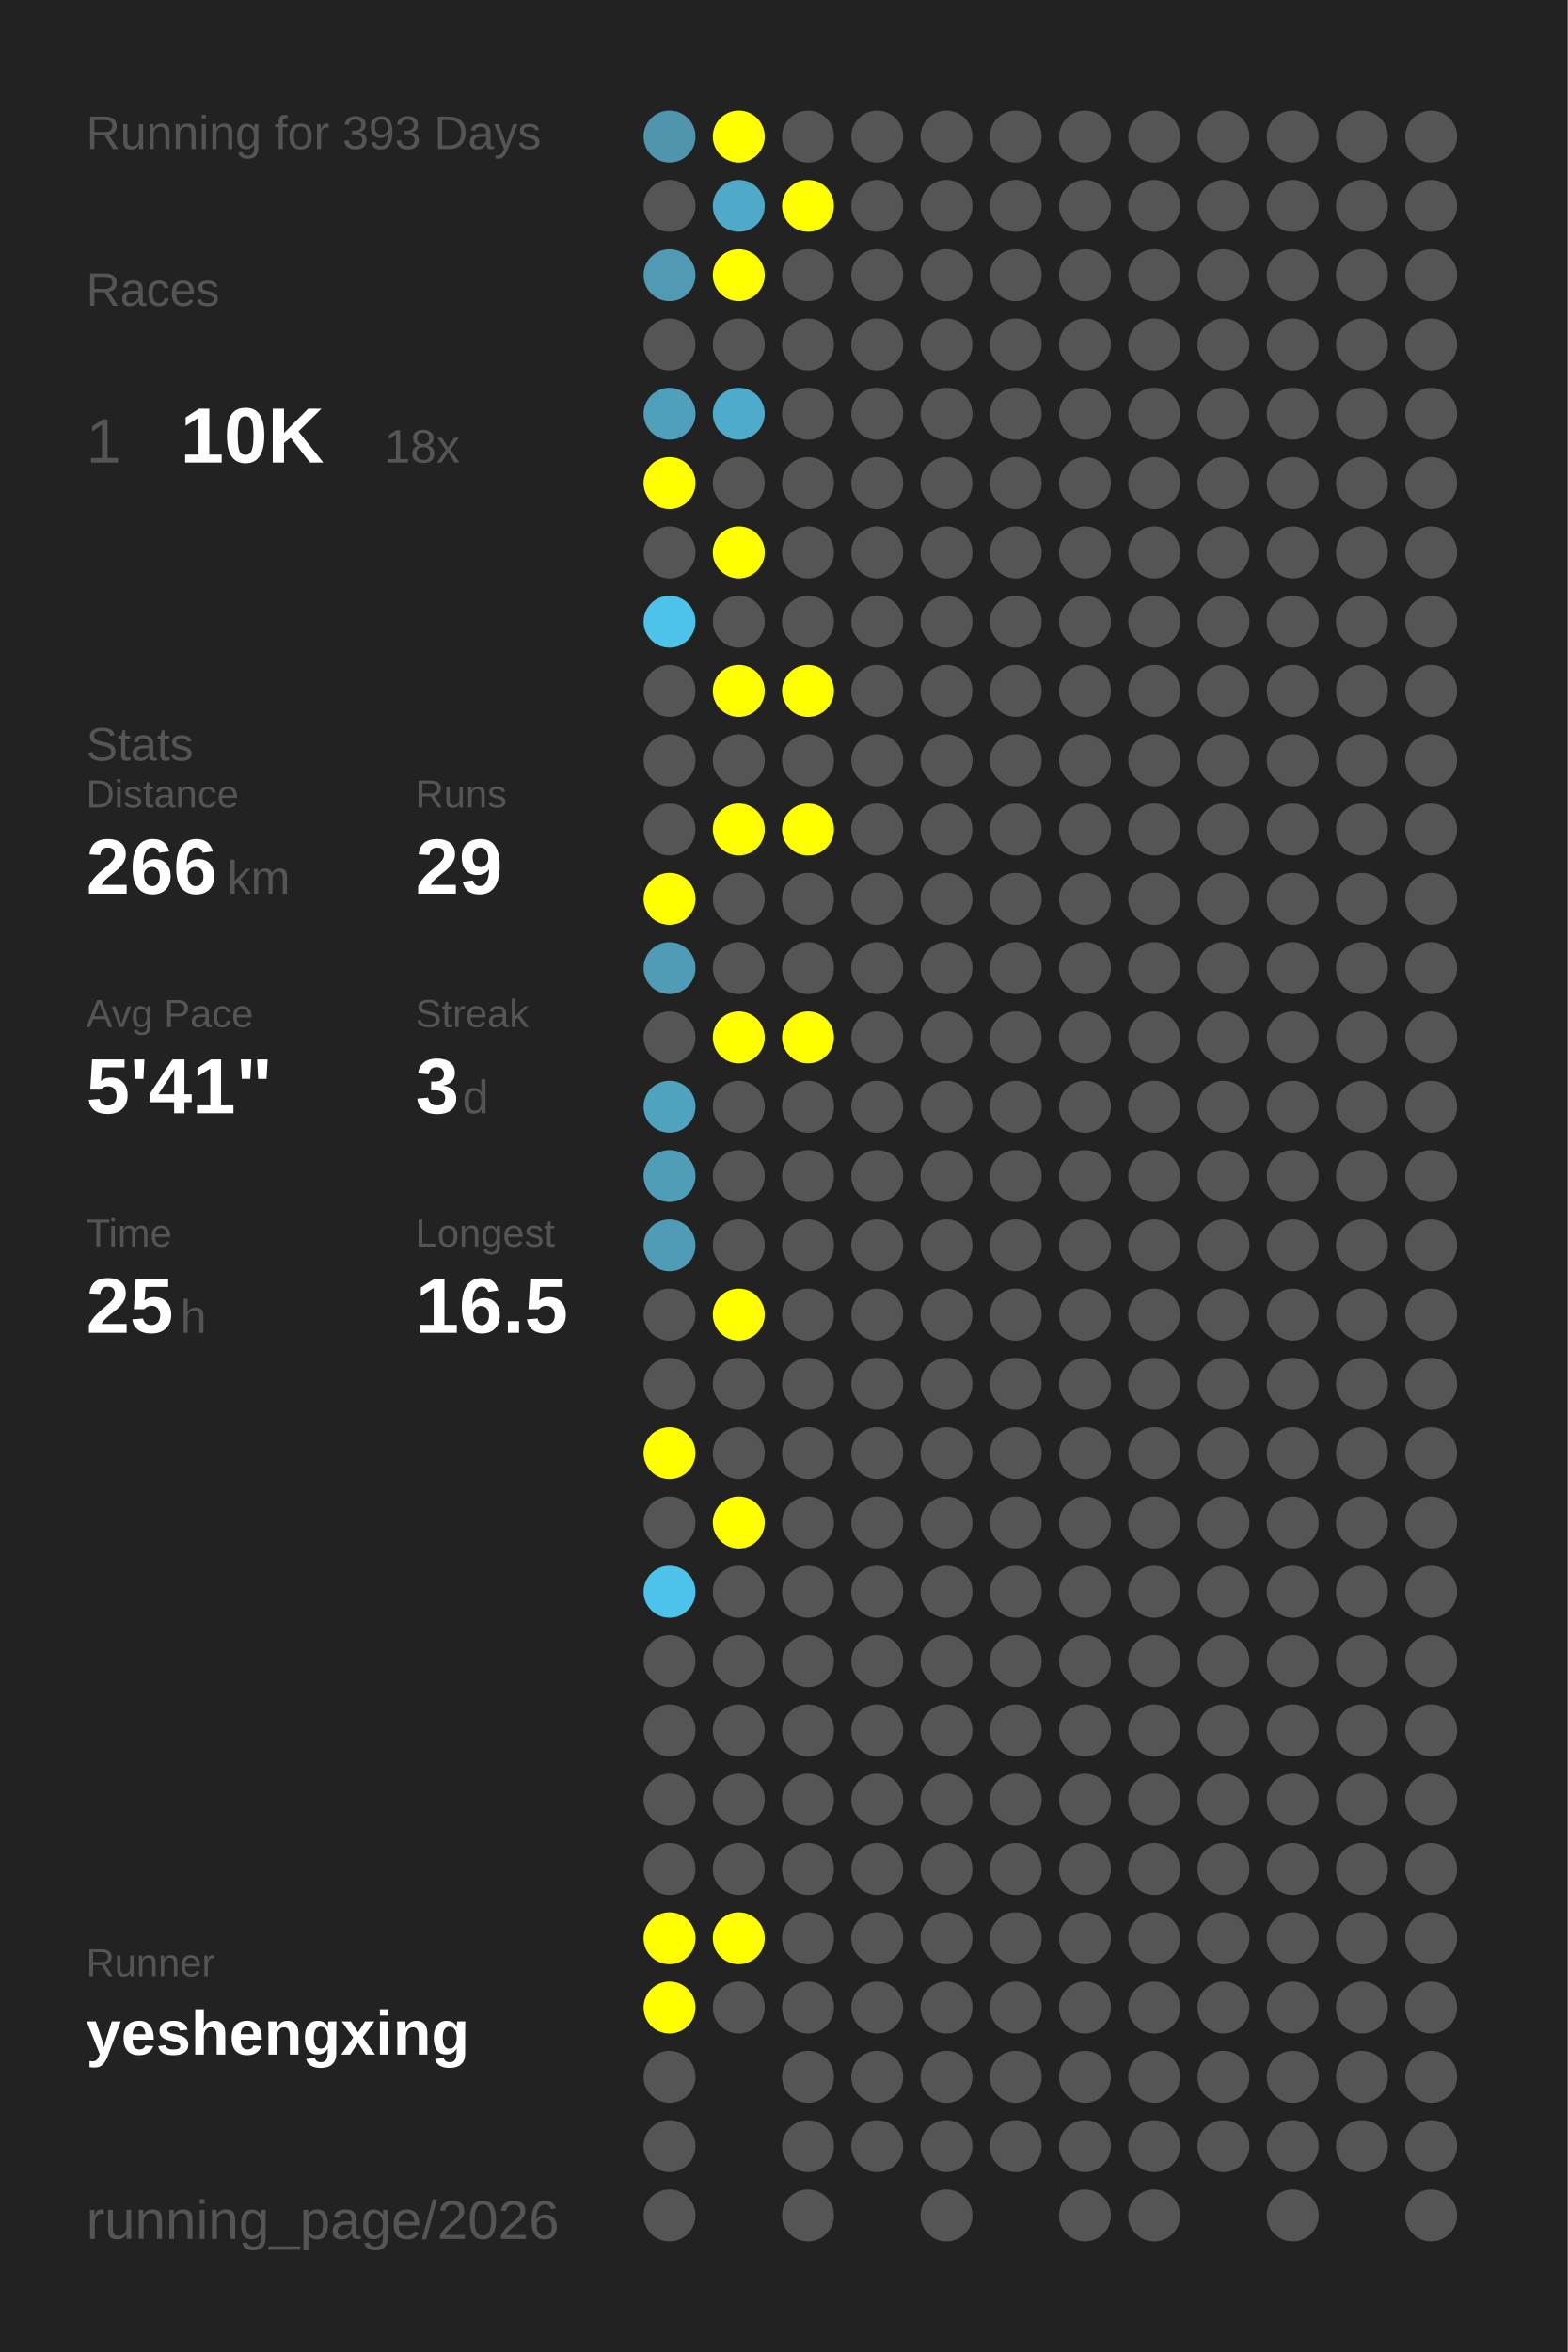
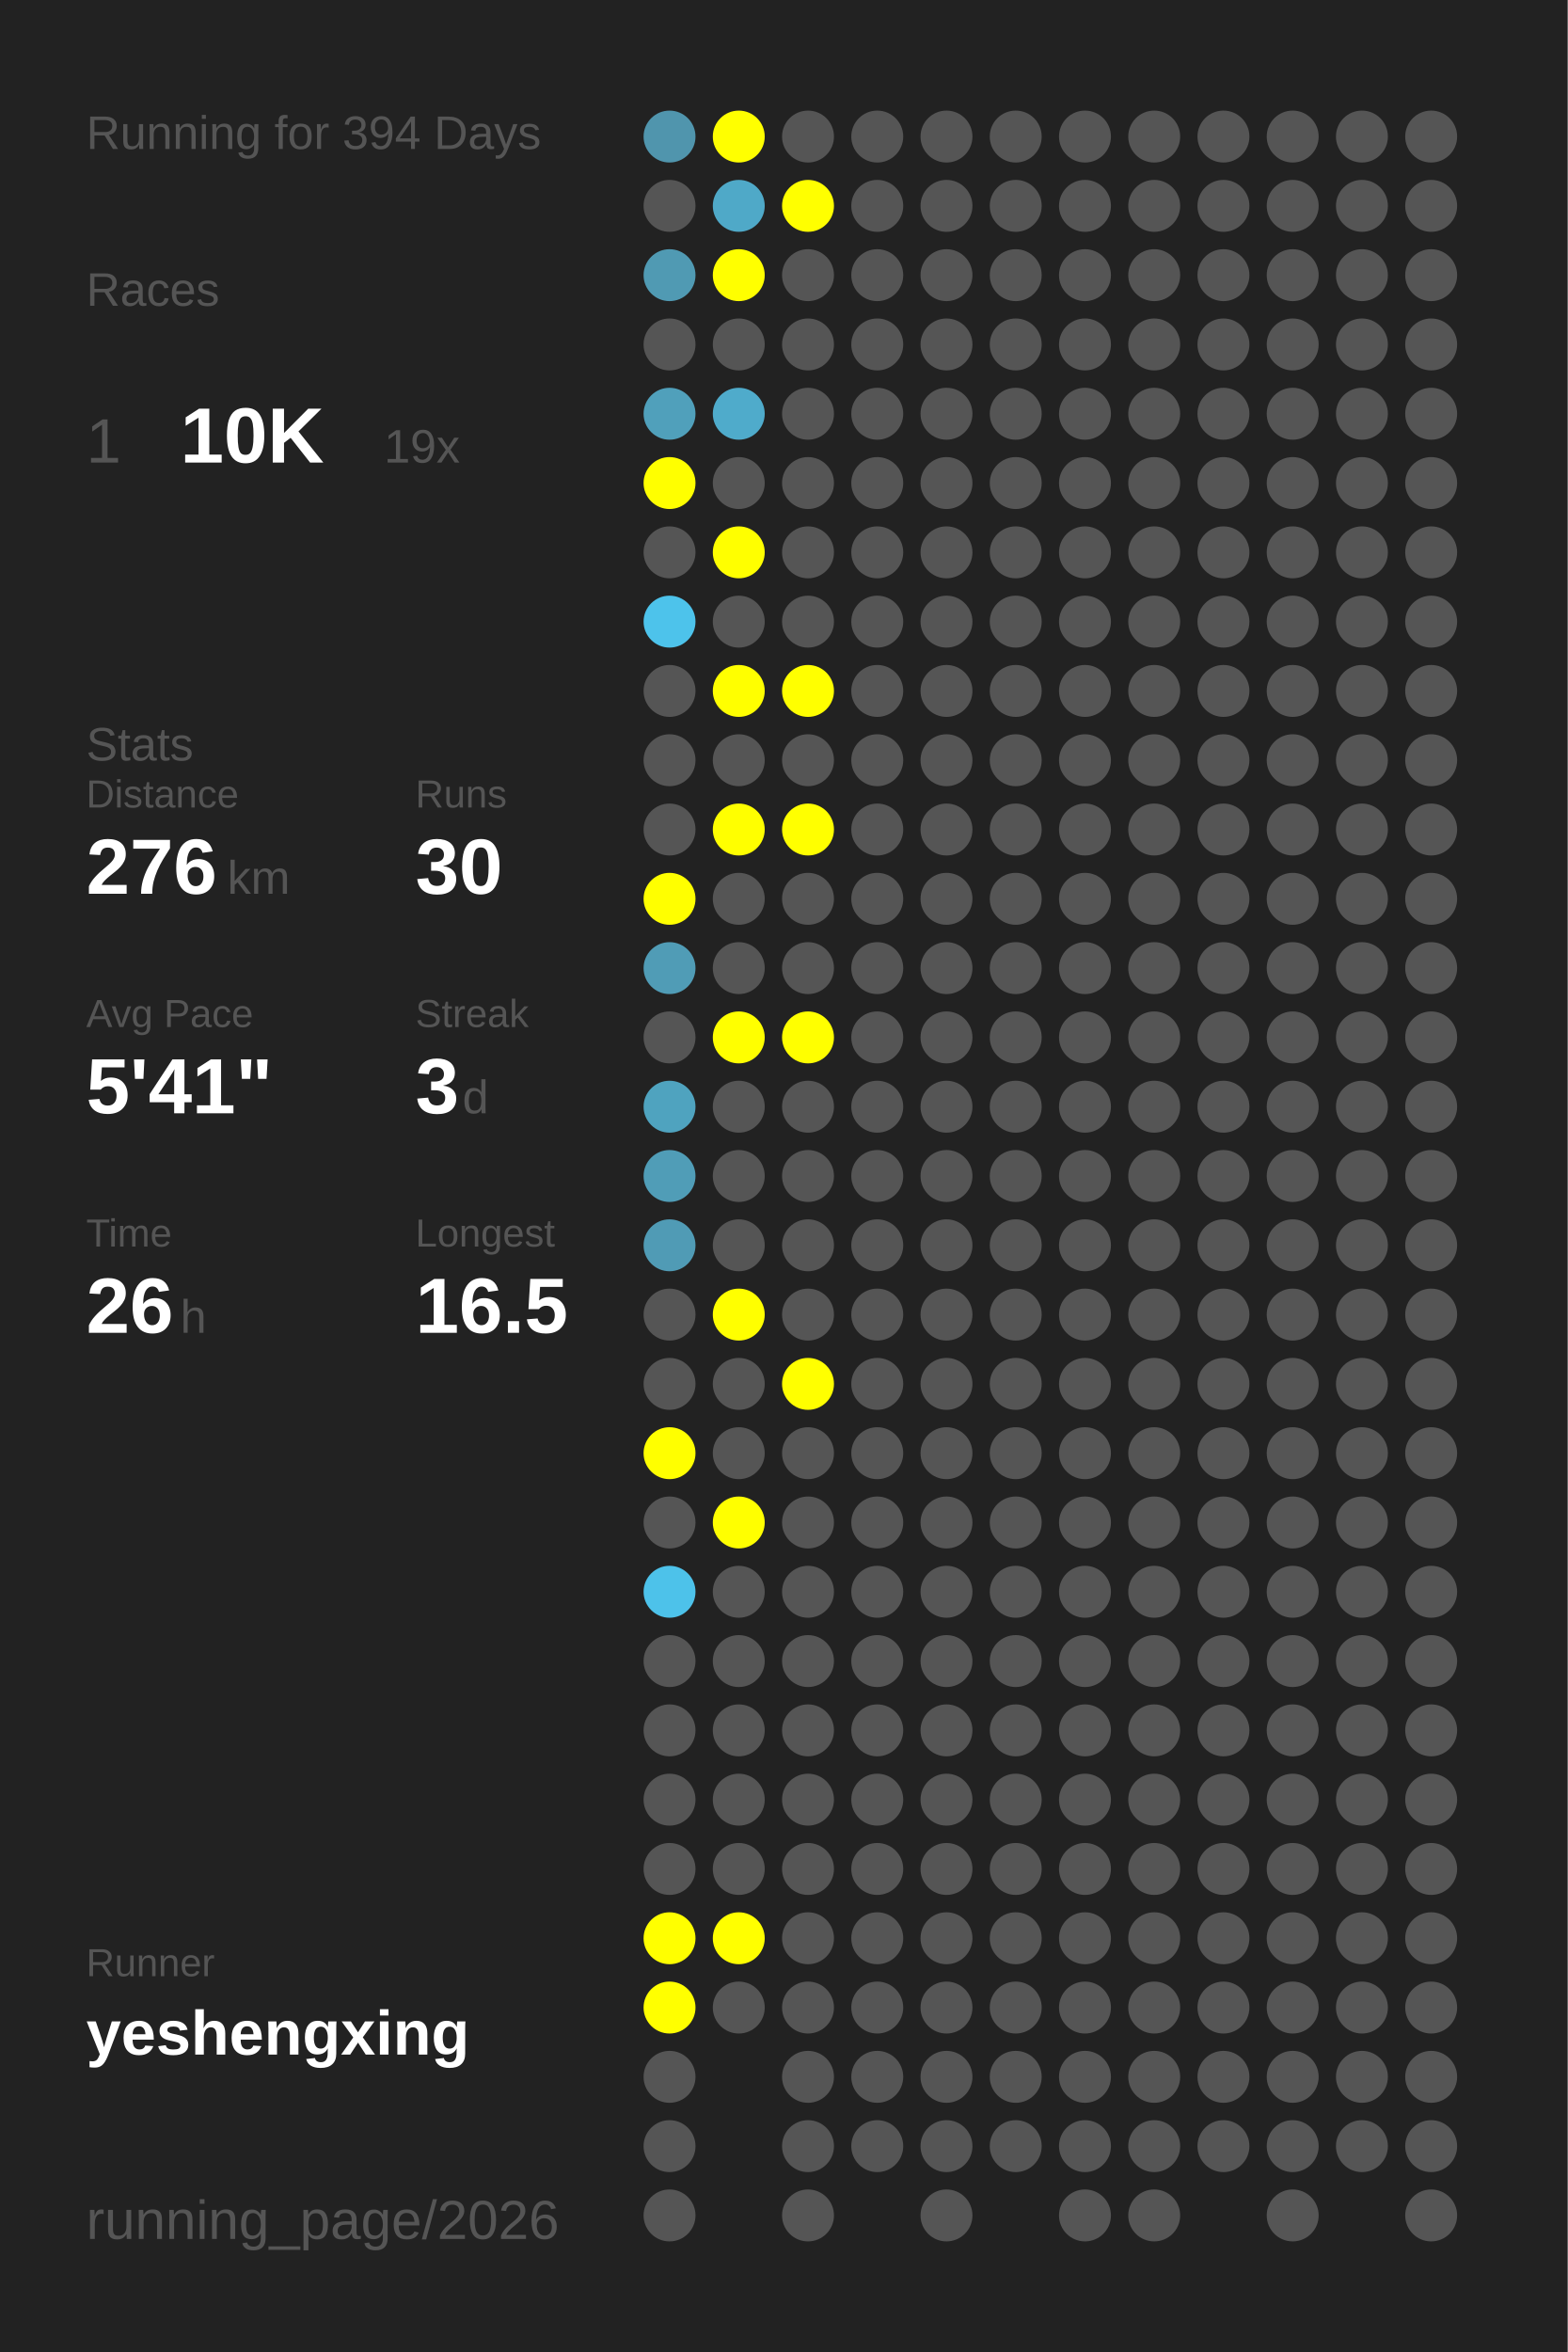
<svg xmlns="http://www.w3.org/2000/svg" baseProfile="full" height="300mm" version="1.1" viewBox="0,0,200,300" width="200mm">
  <defs />
  <rect fill="#222222" height="300" width="200" x="0" y="0" />
-   <text fill="#555555" style="font-size:6px; font-family:Arial;" x="11" y="19">Running for 393 Days</text>
+   <text fill="#555555" style="font-size:6px; font-family:Arial;" x="11" y="19">Running for 394 Days</text>
  <text fill="#555555" style="font-size:6px; font-family:Arial;" x="11" y="39">Races</text>
  <text fill="#555555" style="font-size:8px; font-family:Arial;" x="11" y="59">1</text>
  <text fill="#FFFFFF" style="font-size:10px; font-family:Arial; font-weight:bold;" x="23" y="59">10K</text>
-   <text fill="#555555" style="font-size:6px; font-family:Arial;" x="49" y="59">18x</text>
+   <text fill="#555555" style="font-size:6px; font-family:Arial;" x="49" y="59">19x</text>
  <text fill="#555555" style="font-size:6px; font-family:Arial;" x="11" y="97">Stats</text>
  <text fill="#555555" style="font-size:5px; font-family:Arial;" x="11" y="103">Distance</text>
-   <text fill="#FFFFFF" style="font-size:10px; font-family:Arial; font-weight:bold;" x="11" y="114">266</text>
+   <text fill="#FFFFFF" style="font-size:10px; font-family:Arial; font-weight:bold;" x="11" y="114">276</text>
  <text fill="#555555" style="font-size:6px; font-family:Arial;" x="29" y="114">km</text>
  <text fill="#555555" style="font-size:5px; font-family:Arial;" x="53" y="103">Runs</text>
-   <text fill="#FFFFFF" style="font-size:10px; font-family:Arial; font-weight:bold;" x="53" y="114">29</text>
+   <text fill="#FFFFFF" style="font-size:10px; font-family:Arial; font-weight:bold;" x="53" y="114">30</text>
  <text fill="#555555" style="font-size:5px; font-family:Arial;" x="11" y="131">Avg Pace</text>
  <text fill="#FFFFFF" style="font-size:10px; font-family:Arial; font-weight:bold;" x="11" y="142">5'41"</text>
  <text fill="#555555" style="font-size:5px; font-family:Arial;" x="53" y="131">Streak</text>
  <text fill="#FFFFFF" style="font-size:10px; font-family:Arial; font-weight:bold;" x="53" y="142">3</text>
  <text fill="#555555" style="font-size:6px; font-family:Arial;" x="59" y="142">d</text>
  <text fill="#555555" style="font-size:5px; font-family:Arial;" x="11" y="159">Time</text>
-   <text fill="#FFFFFF" style="font-size:10px; font-family:Arial; font-weight:bold;" x="11" y="170">25</text>
+   <text fill="#FFFFFF" style="font-size:10px; font-family:Arial; font-weight:bold;" x="11" y="170">26</text>
  <text fill="#555555" style="font-size:6px; font-family:Arial;" x="23" y="170">h</text>
  <text fill="#555555" style="font-size:5px; font-family:Arial;" x="53" y="159">Longest</text>
  <text fill="#FFFFFF" style="font-size:10px; font-family:Arial; font-weight:bold;" x="53" y="170">16.5</text>
  <text fill="#555555" style="font-size:5px; font-family:Arial;" x="11" y="252.065">Runner</text>
  <text fill="#FFFFFF" style="font-size:8px; font-family:Arial; font-weight:bold;" x="11" y="262.065">yeshengxing</text>
  <text fill="#555555" style="font-size:7px; font-family:Arial;" x="11" y="285.581">running_page/2026</text>
  <circle cx="85.417" cy="17.419" fill="#5095ad" r="3.312" />
  <circle cx="85.417" cy="26.258" fill="#555555" r="3.312" />
  <circle cx="85.417" cy="35.097" fill="#509ab3" r="3.312" />
  <circle cx="85.417" cy="43.935" fill="#555555" r="3.312" />
  <circle cx="85.417" cy="52.774" fill="#50a0bb" r="3.312" />
  <circle cx="85.417" cy="61.613" fill="#FFFF00" r="3.312" />
  <circle cx="85.417" cy="70.452" fill="#555555" r="3.312" />
  <circle cx="85.417" cy="79.29" fill="#4dc3eb" r="3.312" />
  <circle cx="85.417" cy="88.129" fill="#555555" r="3.312" />
  <circle cx="85.417" cy="96.968" fill="#555555" r="3.312" />
  <circle cx="85.417" cy="105.806" fill="#555555" r="3.312" />
  <circle cx="85.417" cy="114.645" fill="#FFFF00" r="3.312" />
  <circle cx="85.417" cy="123.484" fill="#509cb6" r="3.312" />
  <circle cx="85.417" cy="132.323" fill="#555555" r="3.312" />
  <circle cx="85.417" cy="141.161" fill="#4fa3bf" r="3.312" />
  <circle cx="85.417" cy="150" fill="#509db7" r="3.312" />
  <circle cx="85.417" cy="158.839" fill="#509bb5" r="3.312" />
  <circle cx="85.417" cy="167.677" fill="#555555" r="3.312" />
  <circle cx="85.417" cy="176.516" fill="#555555" r="3.312" />
  <circle cx="85.417" cy="185.355" fill="#FFFF00" r="3.312" />
  <circle cx="85.417" cy="194.194" fill="#555555" r="3.312" />
  <circle cx="85.417" cy="203.032" fill="#4dc2ea" r="3.312" />
  <circle cx="85.417" cy="211.871" fill="#555555" r="3.312" />
  <circle cx="85.417" cy="220.71" fill="#555555" r="3.312" />
  <circle cx="85.417" cy="229.548" fill="#555555" r="3.312" />
  <circle cx="85.417" cy="238.387" fill="#555555" r="3.312" />
  <circle cx="85.417" cy="247.226" fill="#FFFF00" r="3.312" />
  <circle cx="85.417" cy="256.065" fill="#FFFF00" r="3.312" />
  <circle cx="85.417" cy="264.903" fill="#555555" r="3.312" />
  <circle cx="85.417" cy="273.742" fill="#555555" r="3.312" />
  <circle cx="85.417" cy="282.581" fill="#555555" r="3.312" />
  <circle cx="94.25" cy="17.419" fill="#FFFF00" r="3.312" />
  <circle cx="94.25" cy="26.258" fill="#4fa9c8" r="3.312" />
  <circle cx="94.25" cy="35.097" fill="#FFFF00" r="3.312" />
  <circle cx="94.25" cy="43.935" fill="#555555" r="3.312" />
  <circle cx="94.25" cy="52.774" fill="#4fabcb" r="3.312" />
  <circle cx="94.25" cy="61.613" fill="#555555" r="3.312" />
  <circle cx="94.25" cy="70.452" fill="#FFFF00" r="3.312" />
  <circle cx="94.25" cy="79.29" fill="#555555" r="3.312" />
  <circle cx="94.25" cy="88.129" fill="#FFFF00" r="3.312" />
  <circle cx="94.25" cy="96.968" fill="#555555" r="3.312" />
  <circle cx="94.25" cy="105.806" fill="#FFFF00" r="3.312" />
  <circle cx="94.25" cy="114.645" fill="#555555" r="3.312" />
  <circle cx="94.25" cy="123.484" fill="#555555" r="3.312" />
  <circle cx="94.25" cy="132.323" fill="#FFFF00" r="3.312" />
  <circle cx="94.25" cy="141.161" fill="#555555" r="3.312" />
  <circle cx="94.25" cy="150" fill="#555555" r="3.312" />
  <circle cx="94.25" cy="158.839" fill="#555555" r="3.312" />
  <circle cx="94.25" cy="167.677" fill="#FFFF00" r="3.312" />
  <circle cx="94.25" cy="176.516" fill="#555555" r="3.312" />
  <circle cx="94.25" cy="185.355" fill="#555555" r="3.312" />
  <circle cx="94.25" cy="194.194" fill="#FFFF00" r="3.312" />
  <circle cx="94.25" cy="203.032" fill="#555555" r="3.312" />
  <circle cx="94.25" cy="211.871" fill="#555555" r="3.312" />
  <circle cx="94.25" cy="220.71" fill="#555555" r="3.312" />
  <circle cx="94.25" cy="229.548" fill="#555555" r="3.312" />
  <circle cx="94.25" cy="238.387" fill="#555555" r="3.312" />
  <circle cx="94.25" cy="247.226" fill="#FFFF00" r="3.312" />
  <circle cx="94.25" cy="256.065" fill="#555555" r="3.312" />
  <circle cx="103.083" cy="17.419" fill="#555555" r="3.312" />
  <circle cx="103.083" cy="26.258" fill="#FFFF00" r="3.312" />
  <circle cx="103.083" cy="35.097" fill="#555555" r="3.312" />
  <circle cx="103.083" cy="43.935" fill="#555555" r="3.312" />
  <circle cx="103.083" cy="52.774" fill="#555555" r="3.312" />
  <circle cx="103.083" cy="61.613" fill="#555555" r="3.312" />
  <circle cx="103.083" cy="70.452" fill="#555555" r="3.312" />
  <circle cx="103.083" cy="79.29" fill="#555555" r="3.312" />
  <circle cx="103.083" cy="88.129" fill="#FFFF00" r="3.312" />
  <circle cx="103.083" cy="96.968" fill="#555555" r="3.312" />
  <circle cx="103.083" cy="105.806" fill="#FFFF00" r="3.312" />
  <circle cx="103.083" cy="114.645" fill="#555555" r="3.312" />
  <circle cx="103.083" cy="123.484" fill="#555555" r="3.312" />
  <circle cx="103.083" cy="132.323" fill="#FFFF00" r="3.312" />
  <circle cx="103.083" cy="141.161" fill="#555555" r="3.312" />
  <circle cx="103.083" cy="150" fill="#555555" r="3.312" />
  <circle cx="103.083" cy="158.839" fill="#555555" r="3.312" />
  <circle cx="103.083" cy="167.677" fill="#555555" r="3.312" />
-   <circle cx="103.083" cy="176.516" fill="#555555" r="3.312" />
+   <circle cx="103.083" cy="176.516" fill="#FFFF00" r="3.312" />
  <circle cx="103.083" cy="185.355" fill="#555555" r="3.312" />
  <circle cx="103.083" cy="194.194" fill="#555555" r="3.312" />
  <circle cx="103.083" cy="203.032" fill="#555555" r="3.312" />
  <circle cx="103.083" cy="211.871" fill="#555555" r="3.312" />
  <circle cx="103.083" cy="220.71" fill="#555555" r="3.312" />
  <circle cx="103.083" cy="229.548" fill="#555555" r="3.312" />
  <circle cx="103.083" cy="238.387" fill="#555555" r="3.312" />
  <circle cx="103.083" cy="247.226" fill="#555555" r="3.312" />
  <circle cx="103.083" cy="256.065" fill="#555555" r="3.312" />
  <circle cx="103.083" cy="264.903" fill="#555555" r="3.312" />
  <circle cx="103.083" cy="273.742" fill="#555555" r="3.312" />
  <circle cx="103.083" cy="282.581" fill="#555555" r="3.312" />
  <circle cx="111.917" cy="17.419" fill="#555555" r="3.312" />
  <circle cx="111.917" cy="26.258" fill="#555555" r="3.312" />
  <circle cx="111.917" cy="35.097" fill="#555555" r="3.312" />
  <circle cx="111.917" cy="43.935" fill="#555555" r="3.312" />
  <circle cx="111.917" cy="52.774" fill="#555555" r="3.312" />
  <circle cx="111.917" cy="61.613" fill="#555555" r="3.312" />
  <circle cx="111.917" cy="70.452" fill="#555555" r="3.312" />
  <circle cx="111.917" cy="79.29" fill="#555555" r="3.312" />
  <circle cx="111.917" cy="88.129" fill="#555555" r="3.312" />
  <circle cx="111.917" cy="96.968" fill="#555555" r="3.312" />
  <circle cx="111.917" cy="105.806" fill="#555555" r="3.312" />
  <circle cx="111.917" cy="114.645" fill="#555555" r="3.312" />
  <circle cx="111.917" cy="123.484" fill="#555555" r="3.312" />
  <circle cx="111.917" cy="132.323" fill="#555555" r="3.312" />
  <circle cx="111.917" cy="141.161" fill="#555555" r="3.312" />
  <circle cx="111.917" cy="150" fill="#555555" r="3.312" />
  <circle cx="111.917" cy="158.839" fill="#555555" r="3.312" />
  <circle cx="111.917" cy="167.677" fill="#555555" r="3.312" />
  <circle cx="111.917" cy="176.516" fill="#555555" r="3.312" />
  <circle cx="111.917" cy="185.355" fill="#555555" r="3.312" />
  <circle cx="111.917" cy="194.194" fill="#555555" r="3.312" />
  <circle cx="111.917" cy="203.032" fill="#555555" r="3.312" />
  <circle cx="111.917" cy="211.871" fill="#555555" r="3.312" />
  <circle cx="111.917" cy="220.71" fill="#555555" r="3.312" />
  <circle cx="111.917" cy="229.548" fill="#555555" r="3.312" />
  <circle cx="111.917" cy="238.387" fill="#555555" r="3.312" />
  <circle cx="111.917" cy="247.226" fill="#555555" r="3.312" />
  <circle cx="111.917" cy="256.065" fill="#555555" r="3.312" />
  <circle cx="111.917" cy="264.903" fill="#555555" r="3.312" />
  <circle cx="111.917" cy="273.742" fill="#555555" r="3.312" />
  <circle cx="120.75" cy="17.419" fill="#555555" r="3.312" />
  <circle cx="120.75" cy="26.258" fill="#555555" r="3.312" />
  <circle cx="120.75" cy="35.097" fill="#555555" r="3.312" />
  <circle cx="120.75" cy="43.935" fill="#555555" r="3.312" />
  <circle cx="120.75" cy="52.774" fill="#555555" r="3.312" />
  <circle cx="120.75" cy="61.613" fill="#555555" r="3.312" />
  <circle cx="120.75" cy="70.452" fill="#555555" r="3.312" />
  <circle cx="120.75" cy="79.29" fill="#555555" r="3.312" />
  <circle cx="120.75" cy="88.129" fill="#555555" r="3.312" />
  <circle cx="120.75" cy="96.968" fill="#555555" r="3.312" />
  <circle cx="120.75" cy="105.806" fill="#555555" r="3.312" />
  <circle cx="120.75" cy="114.645" fill="#555555" r="3.312" />
  <circle cx="120.75" cy="123.484" fill="#555555" r="3.312" />
  <circle cx="120.75" cy="132.323" fill="#555555" r="3.312" />
  <circle cx="120.75" cy="141.161" fill="#555555" r="3.312" />
  <circle cx="120.75" cy="150" fill="#555555" r="3.312" />
  <circle cx="120.75" cy="158.839" fill="#555555" r="3.312" />
  <circle cx="120.75" cy="167.677" fill="#555555" r="3.312" />
  <circle cx="120.75" cy="176.516" fill="#555555" r="3.312" />
  <circle cx="120.75" cy="185.355" fill="#555555" r="3.312" />
  <circle cx="120.75" cy="194.194" fill="#555555" r="3.312" />
  <circle cx="120.75" cy="203.032" fill="#555555" r="3.312" />
  <circle cx="120.75" cy="211.871" fill="#555555" r="3.312" />
  <circle cx="120.75" cy="220.71" fill="#555555" r="3.312" />
  <circle cx="120.75" cy="229.548" fill="#555555" r="3.312" />
  <circle cx="120.75" cy="238.387" fill="#555555" r="3.312" />
  <circle cx="120.75" cy="247.226" fill="#555555" r="3.312" />
  <circle cx="120.75" cy="256.065" fill="#555555" r="3.312" />
  <circle cx="120.75" cy="264.903" fill="#555555" r="3.312" />
  <circle cx="120.75" cy="273.742" fill="#555555" r="3.312" />
  <circle cx="120.75" cy="282.581" fill="#555555" r="3.312" />
  <circle cx="129.583" cy="17.419" fill="#555555" r="3.312" />
  <circle cx="129.583" cy="26.258" fill="#555555" r="3.312" />
  <circle cx="129.583" cy="35.097" fill="#555555" r="3.312" />
  <circle cx="129.583" cy="43.935" fill="#555555" r="3.312" />
  <circle cx="129.583" cy="52.774" fill="#555555" r="3.312" />
  <circle cx="129.583" cy="61.613" fill="#555555" r="3.312" />
  <circle cx="129.583" cy="70.452" fill="#555555" r="3.312" />
  <circle cx="129.583" cy="79.29" fill="#555555" r="3.312" />
  <circle cx="129.583" cy="88.129" fill="#555555" r="3.312" />
  <circle cx="129.583" cy="96.968" fill="#555555" r="3.312" />
  <circle cx="129.583" cy="105.806" fill="#555555" r="3.312" />
  <circle cx="129.583" cy="114.645" fill="#555555" r="3.312" />
  <circle cx="129.583" cy="123.484" fill="#555555" r="3.312" />
  <circle cx="129.583" cy="132.323" fill="#555555" r="3.312" />
  <circle cx="129.583" cy="141.161" fill="#555555" r="3.312" />
  <circle cx="129.583" cy="150" fill="#555555" r="3.312" />
  <circle cx="129.583" cy="158.839" fill="#555555" r="3.312" />
  <circle cx="129.583" cy="167.677" fill="#555555" r="3.312" />
  <circle cx="129.583" cy="176.516" fill="#555555" r="3.312" />
  <circle cx="129.583" cy="185.355" fill="#555555" r="3.312" />
  <circle cx="129.583" cy="194.194" fill="#555555" r="3.312" />
  <circle cx="129.583" cy="203.032" fill="#555555" r="3.312" />
  <circle cx="129.583" cy="211.871" fill="#555555" r="3.312" />
  <circle cx="129.583" cy="220.71" fill="#555555" r="3.312" />
  <circle cx="129.583" cy="229.548" fill="#555555" r="3.312" />
  <circle cx="129.583" cy="238.387" fill="#555555" r="3.312" />
  <circle cx="129.583" cy="247.226" fill="#555555" r="3.312" />
  <circle cx="129.583" cy="256.065" fill="#555555" r="3.312" />
  <circle cx="129.583" cy="264.903" fill="#555555" r="3.312" />
  <circle cx="129.583" cy="273.742" fill="#555555" r="3.312" />
  <circle cx="138.417" cy="17.419" fill="#555555" r="3.312" />
  <circle cx="138.417" cy="26.258" fill="#555555" r="3.312" />
  <circle cx="138.417" cy="35.097" fill="#555555" r="3.312" />
  <circle cx="138.417" cy="43.935" fill="#555555" r="3.312" />
  <circle cx="138.417" cy="52.774" fill="#555555" r="3.312" />
  <circle cx="138.417" cy="61.613" fill="#555555" r="3.312" />
  <circle cx="138.417" cy="70.452" fill="#555555" r="3.312" />
  <circle cx="138.417" cy="79.29" fill="#555555" r="3.312" />
  <circle cx="138.417" cy="88.129" fill="#555555" r="3.312" />
  <circle cx="138.417" cy="96.968" fill="#555555" r="3.312" />
  <circle cx="138.417" cy="105.806" fill="#555555" r="3.312" />
  <circle cx="138.417" cy="114.645" fill="#555555" r="3.312" />
  <circle cx="138.417" cy="123.484" fill="#555555" r="3.312" />
  <circle cx="138.417" cy="132.323" fill="#555555" r="3.312" />
  <circle cx="138.417" cy="141.161" fill="#555555" r="3.312" />
  <circle cx="138.417" cy="150" fill="#555555" r="3.312" />
  <circle cx="138.417" cy="158.839" fill="#555555" r="3.312" />
  <circle cx="138.417" cy="167.677" fill="#555555" r="3.312" />
  <circle cx="138.417" cy="176.516" fill="#555555" r="3.312" />
  <circle cx="138.417" cy="185.355" fill="#555555" r="3.312" />
  <circle cx="138.417" cy="194.194" fill="#555555" r="3.312" />
  <circle cx="138.417" cy="203.032" fill="#555555" r="3.312" />
  <circle cx="138.417" cy="211.871" fill="#555555" r="3.312" />
  <circle cx="138.417" cy="220.71" fill="#555555" r="3.312" />
  <circle cx="138.417" cy="229.548" fill="#555555" r="3.312" />
  <circle cx="138.417" cy="238.387" fill="#555555" r="3.312" />
  <circle cx="138.417" cy="247.226" fill="#555555" r="3.312" />
  <circle cx="138.417" cy="256.065" fill="#555555" r="3.312" />
  <circle cx="138.417" cy="264.903" fill="#555555" r="3.312" />
  <circle cx="138.417" cy="273.742" fill="#555555" r="3.312" />
  <circle cx="138.417" cy="282.581" fill="#555555" r="3.312" />
  <circle cx="147.25" cy="17.419" fill="#555555" r="3.312" />
  <circle cx="147.25" cy="26.258" fill="#555555" r="3.312" />
  <circle cx="147.25" cy="35.097" fill="#555555" r="3.312" />
  <circle cx="147.25" cy="43.935" fill="#555555" r="3.312" />
  <circle cx="147.25" cy="52.774" fill="#555555" r="3.312" />
  <circle cx="147.25" cy="61.613" fill="#555555" r="3.312" />
  <circle cx="147.25" cy="70.452" fill="#555555" r="3.312" />
  <circle cx="147.25" cy="79.29" fill="#555555" r="3.312" />
  <circle cx="147.25" cy="88.129" fill="#555555" r="3.312" />
  <circle cx="147.25" cy="96.968" fill="#555555" r="3.312" />
  <circle cx="147.25" cy="105.806" fill="#555555" r="3.312" />
  <circle cx="147.25" cy="114.645" fill="#555555" r="3.312" />
  <circle cx="147.25" cy="123.484" fill="#555555" r="3.312" />
  <circle cx="147.25" cy="132.323" fill="#555555" r="3.312" />
  <circle cx="147.25" cy="141.161" fill="#555555" r="3.312" />
  <circle cx="147.25" cy="150" fill="#555555" r="3.312" />
  <circle cx="147.25" cy="158.839" fill="#555555" r="3.312" />
  <circle cx="147.25" cy="167.677" fill="#555555" r="3.312" />
  <circle cx="147.25" cy="176.516" fill="#555555" r="3.312" />
  <circle cx="147.25" cy="185.355" fill="#555555" r="3.312" />
  <circle cx="147.25" cy="194.194" fill="#555555" r="3.312" />
  <circle cx="147.25" cy="203.032" fill="#555555" r="3.312" />
  <circle cx="147.25" cy="211.871" fill="#555555" r="3.312" />
  <circle cx="147.25" cy="220.71" fill="#555555" r="3.312" />
  <circle cx="147.25" cy="229.548" fill="#555555" r="3.312" />
  <circle cx="147.25" cy="238.387" fill="#555555" r="3.312" />
  <circle cx="147.25" cy="247.226" fill="#555555" r="3.312" />
  <circle cx="147.25" cy="256.065" fill="#555555" r="3.312" />
  <circle cx="147.25" cy="264.903" fill="#555555" r="3.312" />
  <circle cx="147.25" cy="273.742" fill="#555555" r="3.312" />
  <circle cx="147.25" cy="282.581" fill="#555555" r="3.312" />
  <circle cx="156.083" cy="17.419" fill="#555555" r="3.312" />
  <circle cx="156.083" cy="26.258" fill="#555555" r="3.312" />
  <circle cx="156.083" cy="35.097" fill="#555555" r="3.312" />
  <circle cx="156.083" cy="43.935" fill="#555555" r="3.312" />
  <circle cx="156.083" cy="52.774" fill="#555555" r="3.312" />
  <circle cx="156.083" cy="61.613" fill="#555555" r="3.312" />
  <circle cx="156.083" cy="70.452" fill="#555555" r="3.312" />
  <circle cx="156.083" cy="79.29" fill="#555555" r="3.312" />
  <circle cx="156.083" cy="88.129" fill="#555555" r="3.312" />
  <circle cx="156.083" cy="96.968" fill="#555555" r="3.312" />
  <circle cx="156.083" cy="105.806" fill="#555555" r="3.312" />
  <circle cx="156.083" cy="114.645" fill="#555555" r="3.312" />
  <circle cx="156.083" cy="123.484" fill="#555555" r="3.312" />
  <circle cx="156.083" cy="132.323" fill="#555555" r="3.312" />
  <circle cx="156.083" cy="141.161" fill="#555555" r="3.312" />
  <circle cx="156.083" cy="150" fill="#555555" r="3.312" />
  <circle cx="156.083" cy="158.839" fill="#555555" r="3.312" />
  <circle cx="156.083" cy="167.677" fill="#555555" r="3.312" />
  <circle cx="156.083" cy="176.516" fill="#555555" r="3.312" />
  <circle cx="156.083" cy="185.355" fill="#555555" r="3.312" />
  <circle cx="156.083" cy="194.194" fill="#555555" r="3.312" />
  <circle cx="156.083" cy="203.032" fill="#555555" r="3.312" />
  <circle cx="156.083" cy="211.871" fill="#555555" r="3.312" />
  <circle cx="156.083" cy="220.71" fill="#555555" r="3.312" />
  <circle cx="156.083" cy="229.548" fill="#555555" r="3.312" />
  <circle cx="156.083" cy="238.387" fill="#555555" r="3.312" />
  <circle cx="156.083" cy="247.226" fill="#555555" r="3.312" />
  <circle cx="156.083" cy="256.065" fill="#555555" r="3.312" />
  <circle cx="156.083" cy="264.903" fill="#555555" r="3.312" />
  <circle cx="156.083" cy="273.742" fill="#555555" r="3.312" />
  <circle cx="164.917" cy="17.419" fill="#555555" r="3.312" />
  <circle cx="164.917" cy="26.258" fill="#555555" r="3.312" />
  <circle cx="164.917" cy="35.097" fill="#555555" r="3.312" />
  <circle cx="164.917" cy="43.935" fill="#555555" r="3.312" />
  <circle cx="164.917" cy="52.774" fill="#555555" r="3.312" />
  <circle cx="164.917" cy="61.613" fill="#555555" r="3.312" />
  <circle cx="164.917" cy="70.452" fill="#555555" r="3.312" />
  <circle cx="164.917" cy="79.29" fill="#555555" r="3.312" />
  <circle cx="164.917" cy="88.129" fill="#555555" r="3.312" />
  <circle cx="164.917" cy="96.968" fill="#555555" r="3.312" />
  <circle cx="164.917" cy="105.806" fill="#555555" r="3.312" />
  <circle cx="164.917" cy="114.645" fill="#555555" r="3.312" />
  <circle cx="164.917" cy="123.484" fill="#555555" r="3.312" />
  <circle cx="164.917" cy="132.323" fill="#555555" r="3.312" />
  <circle cx="164.917" cy="141.161" fill="#555555" r="3.312" />
  <circle cx="164.917" cy="150" fill="#555555" r="3.312" />
  <circle cx="164.917" cy="158.839" fill="#555555" r="3.312" />
  <circle cx="164.917" cy="167.677" fill="#555555" r="3.312" />
  <circle cx="164.917" cy="176.516" fill="#555555" r="3.312" />
  <circle cx="164.917" cy="185.355" fill="#555555" r="3.312" />
  <circle cx="164.917" cy="194.194" fill="#555555" r="3.312" />
  <circle cx="164.917" cy="203.032" fill="#555555" r="3.312" />
  <circle cx="164.917" cy="211.871" fill="#555555" r="3.312" />
  <circle cx="164.917" cy="220.71" fill="#555555" r="3.312" />
  <circle cx="164.917" cy="229.548" fill="#555555" r="3.312" />
  <circle cx="164.917" cy="238.387" fill="#555555" r="3.312" />
  <circle cx="164.917" cy="247.226" fill="#555555" r="3.312" />
  <circle cx="164.917" cy="256.065" fill="#555555" r="3.312" />
  <circle cx="164.917" cy="264.903" fill="#555555" r="3.312" />
  <circle cx="164.917" cy="273.742" fill="#555555" r="3.312" />
  <circle cx="164.917" cy="282.581" fill="#555555" r="3.312" />
  <circle cx="173.75" cy="17.419" fill="#555555" r="3.312" />
  <circle cx="173.75" cy="26.258" fill="#555555" r="3.312" />
  <circle cx="173.75" cy="35.097" fill="#555555" r="3.312" />
  <circle cx="173.75" cy="43.935" fill="#555555" r="3.312" />
  <circle cx="173.75" cy="52.774" fill="#555555" r="3.312" />
  <circle cx="173.75" cy="61.613" fill="#555555" r="3.312" />
  <circle cx="173.75" cy="70.452" fill="#555555" r="3.312" />
  <circle cx="173.75" cy="79.29" fill="#555555" r="3.312" />
  <circle cx="173.75" cy="88.129" fill="#555555" r="3.312" />
  <circle cx="173.75" cy="96.968" fill="#555555" r="3.312" />
  <circle cx="173.75" cy="105.806" fill="#555555" r="3.312" />
  <circle cx="173.75" cy="114.645" fill="#555555" r="3.312" />
  <circle cx="173.75" cy="123.484" fill="#555555" r="3.312" />
  <circle cx="173.75" cy="132.323" fill="#555555" r="3.312" />
  <circle cx="173.75" cy="141.161" fill="#555555" r="3.312" />
  <circle cx="173.75" cy="150" fill="#555555" r="3.312" />
  <circle cx="173.75" cy="158.839" fill="#555555" r="3.312" />
  <circle cx="173.75" cy="167.677" fill="#555555" r="3.312" />
  <circle cx="173.75" cy="176.516" fill="#555555" r="3.312" />
  <circle cx="173.75" cy="185.355" fill="#555555" r="3.312" />
  <circle cx="173.75" cy="194.194" fill="#555555" r="3.312" />
  <circle cx="173.75" cy="203.032" fill="#555555" r="3.312" />
  <circle cx="173.75" cy="211.871" fill="#555555" r="3.312" />
  <circle cx="173.75" cy="220.71" fill="#555555" r="3.312" />
  <circle cx="173.75" cy="229.548" fill="#555555" r="3.312" />
  <circle cx="173.75" cy="238.387" fill="#555555" r="3.312" />
  <circle cx="173.75" cy="247.226" fill="#555555" r="3.312" />
  <circle cx="173.75" cy="256.065" fill="#555555" r="3.312" />
  <circle cx="173.75" cy="264.903" fill="#555555" r="3.312" />
  <circle cx="173.75" cy="273.742" fill="#555555" r="3.312" />
  <circle cx="182.583" cy="17.419" fill="#555555" r="3.312" />
  <circle cx="182.583" cy="26.258" fill="#555555" r="3.312" />
  <circle cx="182.583" cy="35.097" fill="#555555" r="3.312" />
  <circle cx="182.583" cy="43.935" fill="#555555" r="3.312" />
  <circle cx="182.583" cy="52.774" fill="#555555" r="3.312" />
  <circle cx="182.583" cy="61.613" fill="#555555" r="3.312" />
  <circle cx="182.583" cy="70.452" fill="#555555" r="3.312" />
  <circle cx="182.583" cy="79.29" fill="#555555" r="3.312" />
  <circle cx="182.583" cy="88.129" fill="#555555" r="3.312" />
  <circle cx="182.583" cy="96.968" fill="#555555" r="3.312" />
  <circle cx="182.583" cy="105.806" fill="#555555" r="3.312" />
  <circle cx="182.583" cy="114.645" fill="#555555" r="3.312" />
  <circle cx="182.583" cy="123.484" fill="#555555" r="3.312" />
  <circle cx="182.583" cy="132.323" fill="#555555" r="3.312" />
  <circle cx="182.583" cy="141.161" fill="#555555" r="3.312" />
  <circle cx="182.583" cy="150" fill="#555555" r="3.312" />
  <circle cx="182.583" cy="158.839" fill="#555555" r="3.312" />
  <circle cx="182.583" cy="167.677" fill="#555555" r="3.312" />
  <circle cx="182.583" cy="176.516" fill="#555555" r="3.312" />
  <circle cx="182.583" cy="185.355" fill="#555555" r="3.312" />
  <circle cx="182.583" cy="194.194" fill="#555555" r="3.312" />
  <circle cx="182.583" cy="203.032" fill="#555555" r="3.312" />
  <circle cx="182.583" cy="211.871" fill="#555555" r="3.312" />
  <circle cx="182.583" cy="220.71" fill="#555555" r="3.312" />
  <circle cx="182.583" cy="229.548" fill="#555555" r="3.312" />
  <circle cx="182.583" cy="238.387" fill="#555555" r="3.312" />
  <circle cx="182.583" cy="247.226" fill="#555555" r="3.312" />
  <circle cx="182.583" cy="256.065" fill="#555555" r="3.312" />
  <circle cx="182.583" cy="264.903" fill="#555555" r="3.312" />
  <circle cx="182.583" cy="273.742" fill="#555555" r="3.312" />
  <circle cx="182.583" cy="282.581" fill="#555555" r="3.312" />
</svg>
